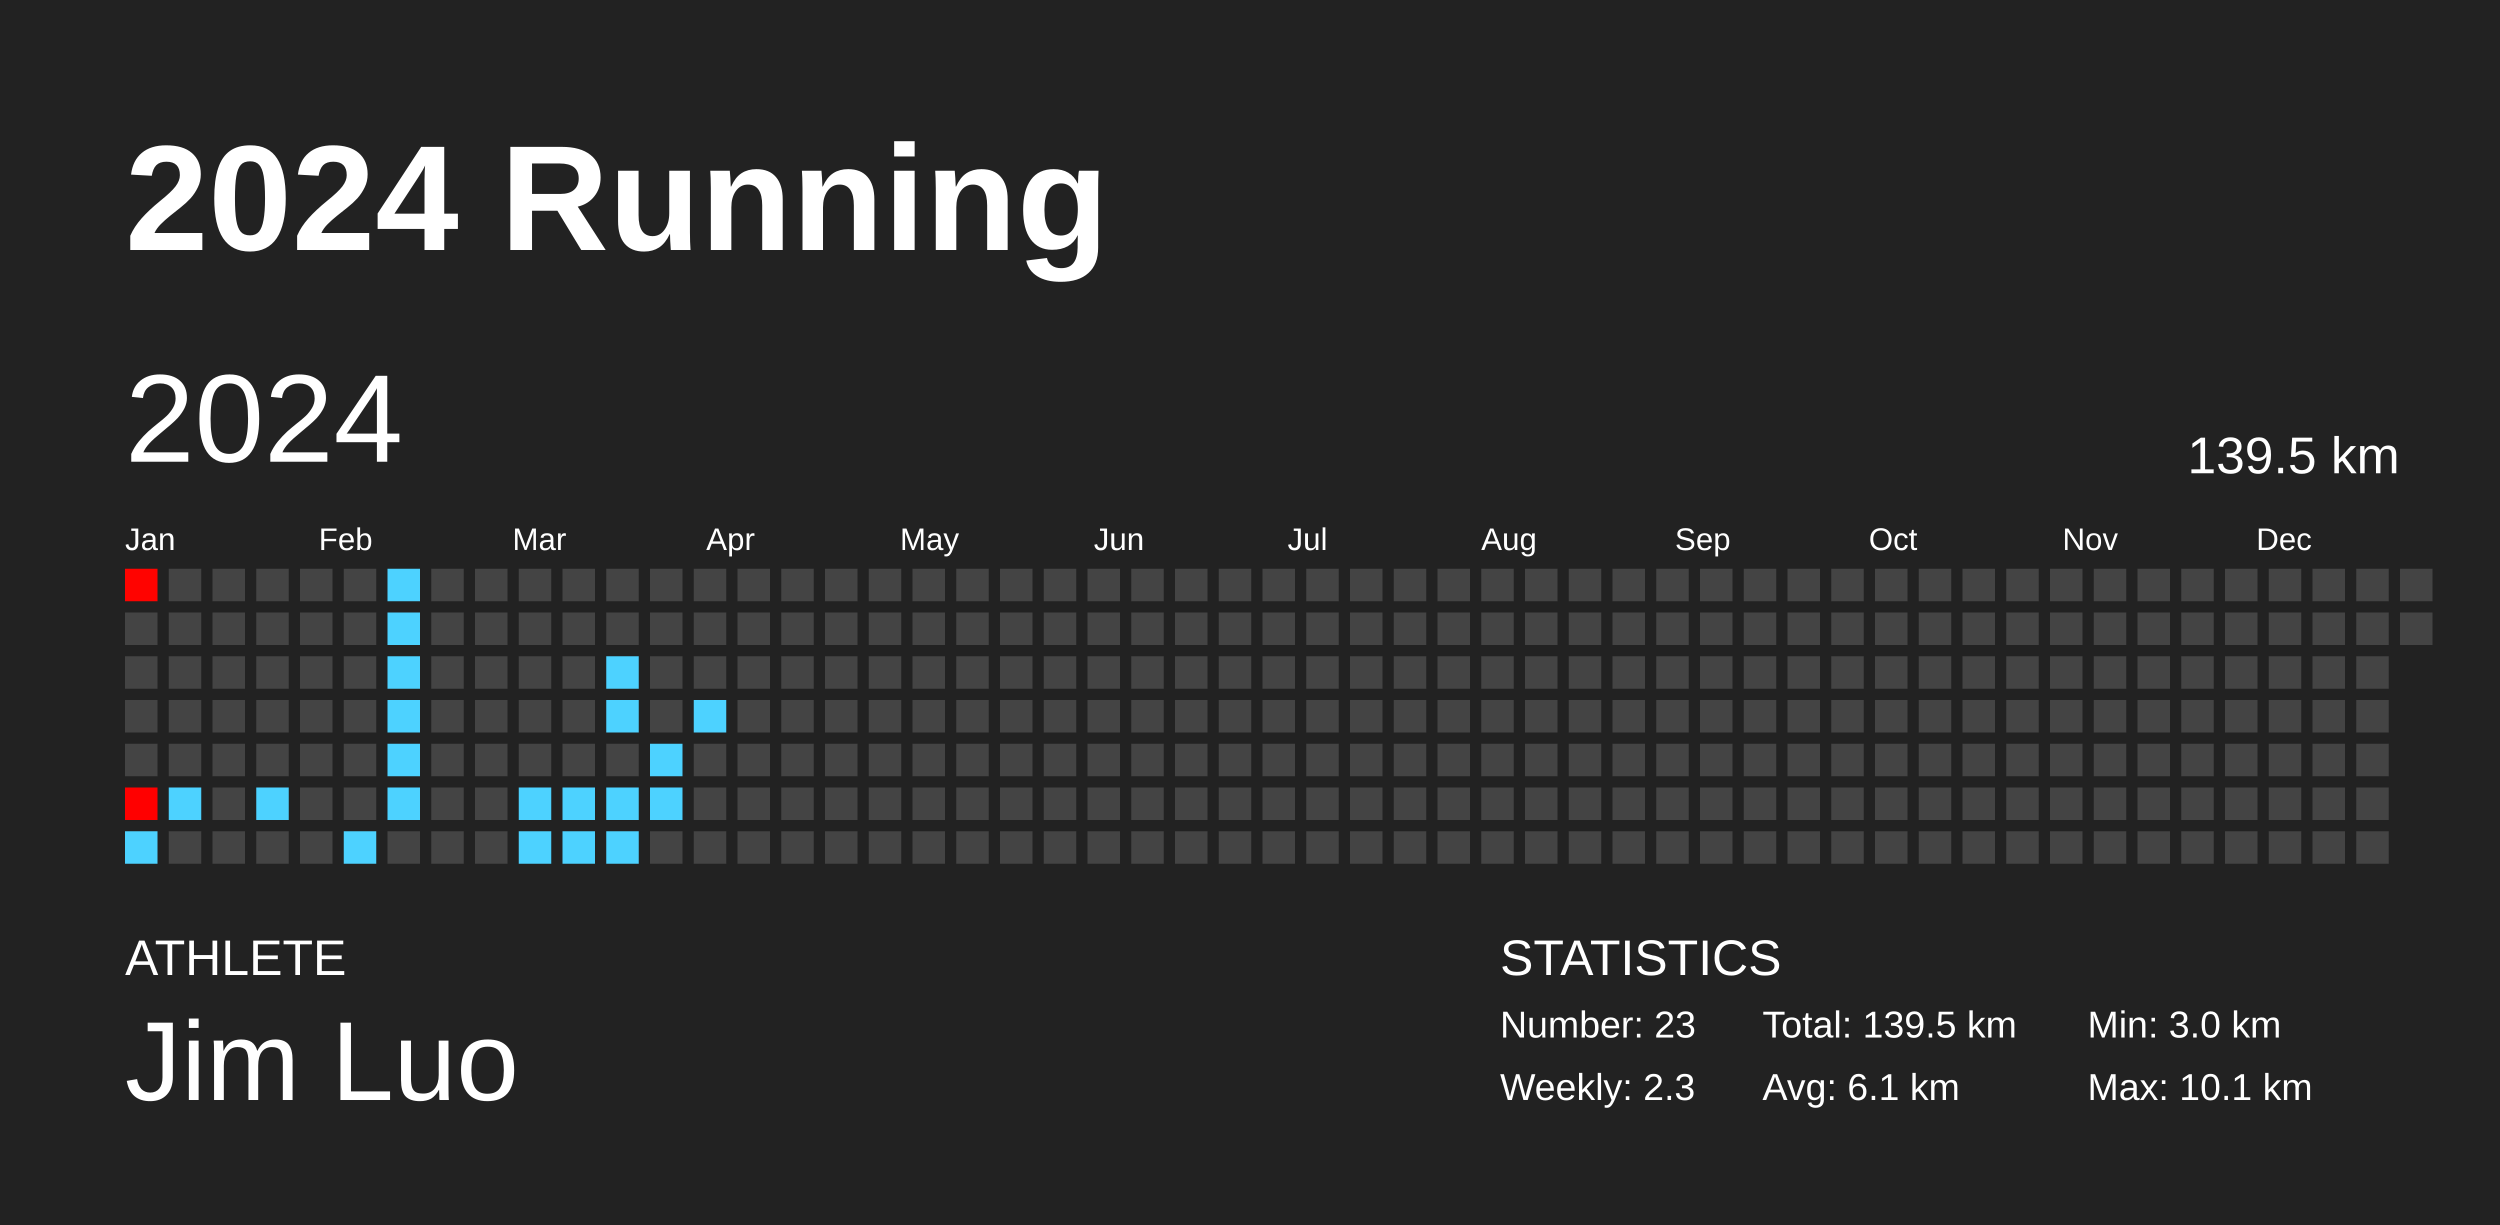
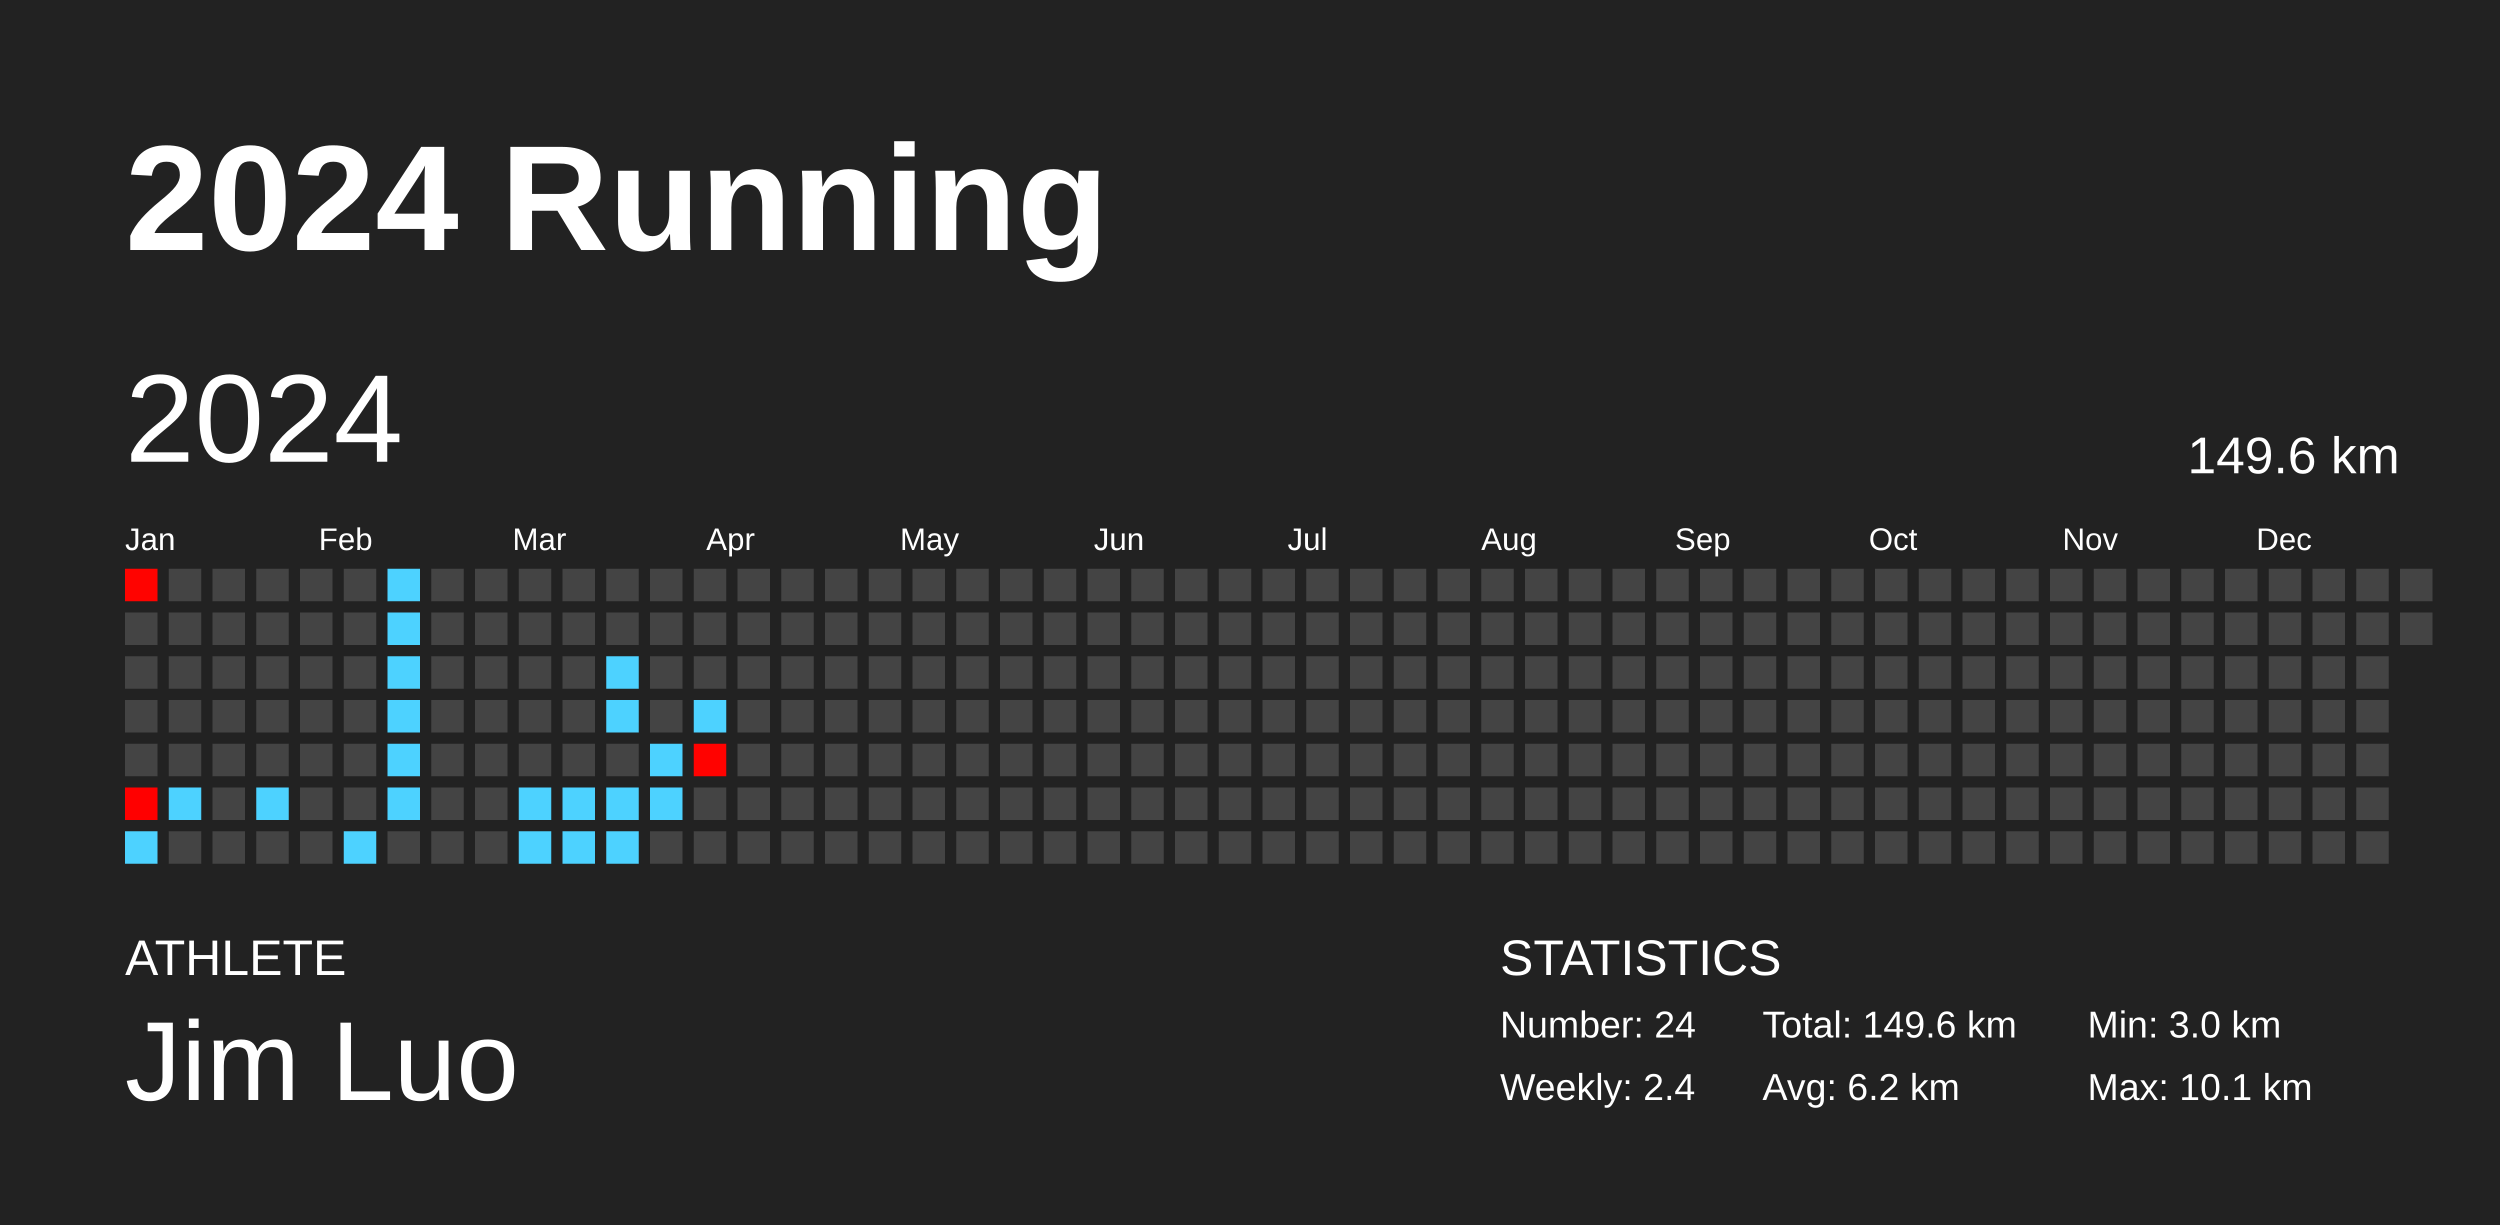
<svg xmlns="http://www.w3.org/2000/svg" baseProfile="full" height="98mm" version="1.1" viewBox="0,0,200,98" width="200mm">
  <defs />
  <rect fill="#222222" height="98" width="200" x="0" y="0" />
  <text fill="#FFFFFF" style="font-size:12px; font-family:Arial; font-weight:bold;" x="10" y="20">2024 Running</text>
  <text fill="#FFFFFF" style="font-size:4px; font-family:Arial" x="10" y="78">ATHLETE</text>
  <text fill="#FFFFFF" style="font-size:9px; font-family:Arial" x="10" y="88">Jim Luo</text>
  <text fill="#FFFFFF" style="font-size:4px; font-family:Arial" x="120" y="78">STATISTICS</text>
-   <text fill="#FFFFFF" style="font-size:3px; font-family:Arial" x="120" y="83">Number: 23</text>
-   <text fill="#FFFFFF" style="font-size:3px; font-family:Arial" x="120" y="88">Weekly: 2.3</text>
-   <text fill="#FFFFFF" style="font-size:3px; font-family:Arial" x="141" y="83">Total: 139.5 km</text>
-   <text fill="#FFFFFF" style="font-size:3px; font-family:Arial" x="141" y="88">Avg: 6.1 km</text>
+   <text fill="#FFFFFF" style="font-size:3px; font-family:Arial" x="120" y="83">Number: 24</text>
+   <text fill="#FFFFFF" style="font-size:3px; font-family:Arial" x="120" y="88">Weekly: 2.4</text>
+   <text fill="#FFFFFF" style="font-size:3px; font-family:Arial" x="141" y="83">Total: 149.6 km</text>
+   <text fill="#FFFFFF" style="font-size:3px; font-family:Arial" x="141" y="88">Avg: 6.2 km</text>
  <text fill="#FFFFFF" style="font-size:3px; font-family:Arial" x="167" y="83">Min: 3.0 km</text>
  <text fill="#FFFFFF" style="font-size:3px; font-family:Arial" x="167" y="88">Max: 10.1 km</text>
  <text dominant-baseline="hanging" fill="#FFFFFF" style="font-size:10.0px; font-family:Arial;" x="10" y="30">2024</text>
-   <text dominant-baseline="hanging" fill="#FFFFFF" style="font-size:4.125px; font-family:Arial;" x="175" y="35">139.5 km</text>
+   <text dominant-baseline="hanging" fill="#FFFFFF" style="font-size:4.125px; font-family:Arial;" x="175" y="35">149.6 km</text>
  <text fill="#FFFFFF" style="font-size:2.5px; font-family:Arial" x="10.0" y="44">Jan</text>
  <text fill="#FFFFFF" style="font-size:2.5px; font-family:Arial" x="25.5" y="44">Feb</text>
  <text fill="#FFFFFF" style="font-size:2.5px; font-family:Arial" x="41.0" y="44">Mar</text>
  <text fill="#FFFFFF" style="font-size:2.5px; font-family:Arial" x="56.5" y="44">Apr</text>
  <text fill="#FFFFFF" style="font-size:2.5px; font-family:Arial" x="72.0" y="44">May</text>
  <text fill="#FFFFFF" style="font-size:2.5px; font-family:Arial" x="87.5" y="44">Jun</text>
  <text fill="#FFFFFF" style="font-size:2.5px; font-family:Arial" x="103.0" y="44">Jul</text>
  <text fill="#FFFFFF" style="font-size:2.5px; font-family:Arial" x="118.5" y="44">Aug</text>
  <text fill="#FFFFFF" style="font-size:2.5px; font-family:Arial" x="134.0" y="44">Sep</text>
  <text fill="#FFFFFF" style="font-size:2.5px; font-family:Arial" x="149.5" y="44">Oct</text>
  <text fill="#FFFFFF" style="font-size:2.5px; font-family:Arial" x="165.0" y="44">Nov</text>
  <text fill="#FFFFFF" style="font-size:2.5px; font-family:Arial" x="180.5" y="44">Dec</text>
  <rect fill="#ff0300" height="2.6" width="2.6" x="10.0" y="45.5" />
  <rect fill="#444444" height="2.6" width="2.6" x="10.0" y="49.0" />
  <rect fill="#444444" height="2.6" width="2.6" x="10.0" y="52.5" />
  <rect fill="#444444" height="2.6" width="2.6" x="10.0" y="56.0" />
  <rect fill="#444444" height="2.6" width="2.6" x="10.0" y="59.5" />
  <rect fill="#ff0000" height="2.6" width="2.6" x="10.0" y="63.0" />
  <rect fill="#4dd2ff" height="2.6" width="2.6" x="10.0" y="66.5" />
  <rect fill="#444444" height="2.6" width="2.6" x="13.5" y="45.5" />
  <rect fill="#444444" height="2.6" width="2.6" x="13.5" y="49.0" />
  <rect fill="#444444" height="2.6" width="2.6" x="13.5" y="52.5" />
  <rect fill="#444444" height="2.6" width="2.6" x="13.5" y="56.0" />
  <rect fill="#444444" height="2.6" width="2.6" x="13.5" y="59.5" />
  <rect fill="#4dd2ff" height="2.6" width="2.6" x="13.5" y="63.0" />
  <rect fill="#444444" height="2.6" width="2.6" x="13.5" y="66.5" />
  <rect fill="#444444" height="2.6" width="2.6" x="17.0" y="45.5" />
  <rect fill="#444444" height="2.6" width="2.6" x="17.0" y="49.0" />
  <rect fill="#444444" height="2.6" width="2.6" x="17.0" y="52.5" />
  <rect fill="#444444" height="2.6" width="2.6" x="17.0" y="56.0" />
  <rect fill="#444444" height="2.6" width="2.6" x="17.0" y="59.5" />
  <rect fill="#444444" height="2.6" width="2.6" x="17.0" y="63.0" />
  <rect fill="#444444" height="2.6" width="2.6" x="17.0" y="66.5" />
  <rect fill="#444444" height="2.6" width="2.6" x="20.5" y="45.5" />
  <rect fill="#444444" height="2.6" width="2.6" x="20.5" y="49.0" />
  <rect fill="#444444" height="2.6" width="2.6" x="20.5" y="52.5" />
  <rect fill="#444444" height="2.6" width="2.6" x="20.5" y="56.0" />
  <rect fill="#444444" height="2.6" width="2.6" x="20.5" y="59.5" />
  <rect fill="#4dd2ff" height="2.6" width="2.6" x="20.5" y="63.0" />
  <rect fill="#444444" height="2.6" width="2.6" x="20.5" y="66.5" />
  <rect fill="#444444" height="2.6" width="2.6" x="24.0" y="45.5" />
  <rect fill="#444444" height="2.6" width="2.6" x="24.0" y="49.0" />
  <rect fill="#444444" height="2.6" width="2.6" x="24.0" y="52.5" />
  <rect fill="#444444" height="2.6" width="2.6" x="24.0" y="56.0" />
  <rect fill="#444444" height="2.6" width="2.6" x="24.0" y="59.5" />
  <rect fill="#444444" height="2.6" width="2.6" x="24.0" y="63.0" />
  <rect fill="#444444" height="2.6" width="2.6" x="24.0" y="66.5" />
  <rect fill="#444444" height="2.6" width="2.6" x="27.5" y="45.5" />
  <rect fill="#444444" height="2.6" width="2.6" x="27.5" y="49.0" />
  <rect fill="#444444" height="2.6" width="2.6" x="27.5" y="52.5" />
  <rect fill="#444444" height="2.6" width="2.6" x="27.5" y="56.0" />
  <rect fill="#444444" height="2.6" width="2.6" x="27.5" y="59.5" />
  <rect fill="#444444" height="2.6" width="2.6" x="27.5" y="63.0" />
  <rect fill="#4dd2ff" height="2.6" width="2.6" x="27.5" y="66.5" />
  <rect fill="#4dd2ff" height="2.6" width="2.6" x="31.0" y="45.5" />
  <rect fill="#4dd2ff" height="2.6" width="2.6" x="31.0" y="49.0" />
  <rect fill="#4dd2ff" height="2.6" width="2.6" x="31.0" y="52.5" />
  <rect fill="#4dd2ff" height="2.6" width="2.6" x="31.0" y="56.0" />
  <rect fill="#4dd2ff" height="2.6" width="2.6" x="31.0" y="59.5" />
  <rect fill="#4dd2ff" height="2.6" width="2.6" x="31.0" y="63.0" />
  <rect fill="#444444" height="2.6" width="2.6" x="31.0" y="66.5" />
  <rect fill="#444444" height="2.6" width="2.6" x="34.5" y="45.5" />
  <rect fill="#444444" height="2.6" width="2.6" x="34.5" y="49.0" />
  <rect fill="#444444" height="2.6" width="2.6" x="34.5" y="52.5" />
  <rect fill="#444444" height="2.6" width="2.6" x="34.5" y="56.0" />
  <rect fill="#444444" height="2.6" width="2.6" x="34.5" y="59.5" />
  <rect fill="#444444" height="2.6" width="2.6" x="34.5" y="63.0" />
  <rect fill="#444444" height="2.6" width="2.6" x="34.5" y="66.5" />
  <rect fill="#444444" height="2.6" width="2.6" x="38.0" y="45.5" />
  <rect fill="#444444" height="2.6" width="2.6" x="38.0" y="49.0" />
  <rect fill="#444444" height="2.6" width="2.6" x="38.0" y="52.5" />
  <rect fill="#444444" height="2.6" width="2.6" x="38.0" y="56.0" />
  <rect fill="#444444" height="2.6" width="2.6" x="38.0" y="59.5" />
  <rect fill="#444444" height="2.6" width="2.6" x="38.0" y="63.0" />
  <rect fill="#444444" height="2.6" width="2.6" x="38.0" y="66.5" />
  <rect fill="#444444" height="2.6" width="2.6" x="41.5" y="45.5" />
  <rect fill="#444444" height="2.6" width="2.6" x="41.5" y="49.0" />
  <rect fill="#444444" height="2.6" width="2.6" x="41.5" y="52.5" />
  <rect fill="#444444" height="2.6" width="2.6" x="41.5" y="56.0" />
  <rect fill="#444444" height="2.6" width="2.6" x="41.5" y="59.5" />
  <rect fill="#4dd2ff" height="2.6" width="2.6" x="41.5" y="63.0" />
  <rect fill="#4dd2ff" height="2.6" width="2.6" x="41.5" y="66.5" />
  <rect fill="#444444" height="2.6" width="2.6" x="45.0" y="45.5" />
  <rect fill="#444444" height="2.6" width="2.6" x="45.0" y="49.0" />
  <rect fill="#444444" height="2.6" width="2.6" x="45.0" y="52.5" />
  <rect fill="#444444" height="2.6" width="2.6" x="45.0" y="56.0" />
  <rect fill="#444444" height="2.6" width="2.6" x="45.0" y="59.5" />
  <rect fill="#4dd2ff" height="2.6" width="2.6" x="45.0" y="63.0" />
  <rect fill="#4dd2ff" height="2.6" width="2.6" x="45.0" y="66.5" />
  <rect fill="#444444" height="2.6" width="2.6" x="48.5" y="45.5" />
  <rect fill="#444444" height="2.6" width="2.6" x="48.5" y="49.0" />
  <rect fill="#4dd2ff" height="2.6" width="2.6" x="48.5" y="52.5" />
  <rect fill="#4dd2ff" height="2.6" width="2.6" x="48.5" y="56.0" />
  <rect fill="#444444" height="2.6" width="2.6" x="48.5" y="59.5" />
  <rect fill="#4dd2ff" height="2.6" width="2.6" x="48.5" y="63.0" />
  <rect fill="#4dd2ff" height="2.6" width="2.6" x="48.5" y="66.5" />
  <rect fill="#444444" height="2.6" width="2.6" x="52.0" y="45.5" />
  <rect fill="#444444" height="2.6" width="2.6" x="52.0" y="49.0" />
  <rect fill="#444444" height="2.6" width="2.6" x="52.0" y="52.5" />
  <rect fill="#444444" height="2.6" width="2.6" x="52.0" y="56.0" />
  <rect fill="#4dd2ff" height="2.6" width="2.6" x="52.0" y="59.5" />
  <rect fill="#4dd2ff" height="2.6" width="2.6" x="52.0" y="63.0" />
  <rect fill="#444444" height="2.6" width="2.6" x="52.0" y="66.5" />
  <rect fill="#444444" height="2.6" width="2.6" x="55.5" y="45.5" />
  <rect fill="#444444" height="2.6" width="2.6" x="55.5" y="49.0" />
  <rect fill="#444444" height="2.6" width="2.6" x="55.5" y="52.5" />
  <rect fill="#4dd2ff" height="2.6" width="2.6" x="55.5" y="56.0" />
-   <rect fill="#444444" height="2.6" width="2.6" x="55.5" y="59.5" />
+   <rect fill="#ff0200" height="2.6" width="2.6" x="55.5" y="59.5" />
  <rect fill="#444444" height="2.6" width="2.6" x="55.5" y="63.0" />
  <rect fill="#444444" height="2.6" width="2.6" x="55.5" y="66.5" />
  <rect fill="#444444" height="2.6" width="2.6" x="59.0" y="45.5" />
  <rect fill="#444444" height="2.6" width="2.6" x="59.0" y="49.0" />
  <rect fill="#444444" height="2.6" width="2.6" x="59.0" y="52.5" />
  <rect fill="#444444" height="2.6" width="2.6" x="59.0" y="56.0" />
  <rect fill="#444444" height="2.6" width="2.6" x="59.0" y="59.5" />
  <rect fill="#444444" height="2.6" width="2.6" x="59.0" y="63.0" />
  <rect fill="#444444" height="2.6" width="2.6" x="59.0" y="66.5" />
  <rect fill="#444444" height="2.6" width="2.6" x="62.5" y="45.5" />
  <rect fill="#444444" height="2.6" width="2.6" x="62.5" y="49.0" />
  <rect fill="#444444" height="2.6" width="2.6" x="62.5" y="52.5" />
  <rect fill="#444444" height="2.6" width="2.6" x="62.5" y="56.0" />
  <rect fill="#444444" height="2.6" width="2.6" x="62.5" y="59.5" />
  <rect fill="#444444" height="2.6" width="2.6" x="62.5" y="63.0" />
  <rect fill="#444444" height="2.6" width="2.6" x="62.5" y="66.5" />
  <rect fill="#444444" height="2.6" width="2.6" x="66.0" y="45.5" />
  <rect fill="#444444" height="2.6" width="2.6" x="66.0" y="49.0" />
  <rect fill="#444444" height="2.6" width="2.6" x="66.0" y="52.5" />
  <rect fill="#444444" height="2.6" width="2.6" x="66.0" y="56.0" />
  <rect fill="#444444" height="2.6" width="2.6" x="66.0" y="59.5" />
  <rect fill="#444444" height="2.6" width="2.6" x="66.0" y="63.0" />
  <rect fill="#444444" height="2.6" width="2.6" x="66.0" y="66.5" />
  <rect fill="#444444" height="2.6" width="2.6" x="69.5" y="45.5" />
  <rect fill="#444444" height="2.6" width="2.6" x="69.5" y="49.0" />
  <rect fill="#444444" height="2.6" width="2.6" x="69.5" y="52.5" />
  <rect fill="#444444" height="2.6" width="2.6" x="69.5" y="56.0" />
  <rect fill="#444444" height="2.6" width="2.6" x="69.5" y="59.5" />
  <rect fill="#444444" height="2.6" width="2.6" x="69.5" y="63.0" />
  <rect fill="#444444" height="2.6" width="2.6" x="69.5" y="66.5" />
  <rect fill="#444444" height="2.6" width="2.6" x="73.0" y="45.5" />
  <rect fill="#444444" height="2.6" width="2.6" x="73.0" y="49.0" />
  <rect fill="#444444" height="2.6" width="2.6" x="73.0" y="52.5" />
  <rect fill="#444444" height="2.6" width="2.6" x="73.0" y="56.0" />
  <rect fill="#444444" height="2.6" width="2.6" x="73.0" y="59.5" />
  <rect fill="#444444" height="2.6" width="2.6" x="73.0" y="63.0" />
  <rect fill="#444444" height="2.6" width="2.6" x="73.0" y="66.5" />
  <rect fill="#444444" height="2.6" width="2.6" x="76.5" y="45.5" />
  <rect fill="#444444" height="2.6" width="2.6" x="76.5" y="49.0" />
  <rect fill="#444444" height="2.6" width="2.6" x="76.5" y="52.5" />
  <rect fill="#444444" height="2.6" width="2.6" x="76.5" y="56.0" />
  <rect fill="#444444" height="2.6" width="2.6" x="76.5" y="59.5" />
  <rect fill="#444444" height="2.6" width="2.6" x="76.5" y="63.0" />
  <rect fill="#444444" height="2.6" width="2.6" x="76.5" y="66.5" />
  <rect fill="#444444" height="2.6" width="2.6" x="80.0" y="45.5" />
  <rect fill="#444444" height="2.6" width="2.6" x="80.0" y="49.0" />
  <rect fill="#444444" height="2.6" width="2.6" x="80.0" y="52.5" />
  <rect fill="#444444" height="2.6" width="2.6" x="80.0" y="56.0" />
  <rect fill="#444444" height="2.6" width="2.6" x="80.0" y="59.5" />
  <rect fill="#444444" height="2.6" width="2.6" x="80.0" y="63.0" />
  <rect fill="#444444" height="2.6" width="2.6" x="80.0" y="66.5" />
  <rect fill="#444444" height="2.6" width="2.6" x="83.5" y="45.5" />
  <rect fill="#444444" height="2.6" width="2.6" x="83.5" y="49.0" />
  <rect fill="#444444" height="2.6" width="2.6" x="83.5" y="52.5" />
  <rect fill="#444444" height="2.6" width="2.6" x="83.5" y="56.0" />
  <rect fill="#444444" height="2.6" width="2.6" x="83.5" y="59.5" />
  <rect fill="#444444" height="2.6" width="2.6" x="83.5" y="63.0" />
  <rect fill="#444444" height="2.6" width="2.6" x="83.5" y="66.5" />
  <rect fill="#444444" height="2.6" width="2.6" x="87.0" y="45.5" />
  <rect fill="#444444" height="2.6" width="2.6" x="87.0" y="49.0" />
  <rect fill="#444444" height="2.6" width="2.6" x="87.0" y="52.5" />
  <rect fill="#444444" height="2.6" width="2.6" x="87.0" y="56.0" />
  <rect fill="#444444" height="2.6" width="2.6" x="87.0" y="59.5" />
  <rect fill="#444444" height="2.6" width="2.6" x="87.0" y="63.0" />
  <rect fill="#444444" height="2.6" width="2.6" x="87.0" y="66.5" />
  <rect fill="#444444" height="2.6" width="2.6" x="90.5" y="45.5" />
  <rect fill="#444444" height="2.6" width="2.6" x="90.5" y="49.0" />
  <rect fill="#444444" height="2.6" width="2.6" x="90.5" y="52.5" />
  <rect fill="#444444" height="2.6" width="2.6" x="90.5" y="56.0" />
  <rect fill="#444444" height="2.6" width="2.6" x="90.5" y="59.5" />
  <rect fill="#444444" height="2.6" width="2.6" x="90.5" y="63.0" />
  <rect fill="#444444" height="2.6" width="2.6" x="90.5" y="66.5" />
  <rect fill="#444444" height="2.6" width="2.6" x="94.0" y="45.5" />
  <rect fill="#444444" height="2.6" width="2.6" x="94.0" y="49.0" />
  <rect fill="#444444" height="2.6" width="2.6" x="94.0" y="52.5" />
  <rect fill="#444444" height="2.6" width="2.6" x="94.0" y="56.0" />
  <rect fill="#444444" height="2.6" width="2.6" x="94.0" y="59.5" />
  <rect fill="#444444" height="2.6" width="2.6" x="94.0" y="63.0" />
  <rect fill="#444444" height="2.6" width="2.6" x="94.0" y="66.5" />
  <rect fill="#444444" height="2.6" width="2.6" x="97.5" y="45.5" />
  <rect fill="#444444" height="2.6" width="2.6" x="97.5" y="49.0" />
  <rect fill="#444444" height="2.6" width="2.6" x="97.5" y="52.5" />
  <rect fill="#444444" height="2.6" width="2.6" x="97.5" y="56.0" />
  <rect fill="#444444" height="2.6" width="2.6" x="97.5" y="59.5" />
  <rect fill="#444444" height="2.6" width="2.6" x="97.5" y="63.0" />
  <rect fill="#444444" height="2.6" width="2.6" x="97.5" y="66.5" />
  <rect fill="#444444" height="2.6" width="2.6" x="101.0" y="45.5" />
  <rect fill="#444444" height="2.6" width="2.6" x="101.0" y="49.0" />
  <rect fill="#444444" height="2.6" width="2.6" x="101.0" y="52.5" />
  <rect fill="#444444" height="2.6" width="2.6" x="101.0" y="56.0" />
  <rect fill="#444444" height="2.6" width="2.6" x="101.0" y="59.5" />
  <rect fill="#444444" height="2.6" width="2.6" x="101.0" y="63.0" />
  <rect fill="#444444" height="2.6" width="2.6" x="101.0" y="66.5" />
  <rect fill="#444444" height="2.6" width="2.6" x="104.5" y="45.5" />
  <rect fill="#444444" height="2.6" width="2.6" x="104.5" y="49.0" />
  <rect fill="#444444" height="2.6" width="2.6" x="104.5" y="52.5" />
  <rect fill="#444444" height="2.6" width="2.6" x="104.5" y="56.0" />
  <rect fill="#444444" height="2.6" width="2.6" x="104.5" y="59.5" />
  <rect fill="#444444" height="2.6" width="2.6" x="104.5" y="63.0" />
  <rect fill="#444444" height="2.6" width="2.6" x="104.5" y="66.5" />
  <rect fill="#444444" height="2.6" width="2.6" x="108.0" y="45.5" />
  <rect fill="#444444" height="2.6" width="2.6" x="108.0" y="49.0" />
  <rect fill="#444444" height="2.6" width="2.6" x="108.0" y="52.5" />
  <rect fill="#444444" height="2.6" width="2.6" x="108.0" y="56.0" />
  <rect fill="#444444" height="2.6" width="2.6" x="108.0" y="59.5" />
  <rect fill="#444444" height="2.6" width="2.6" x="108.0" y="63.0" />
  <rect fill="#444444" height="2.6" width="2.6" x="108.0" y="66.5" />
  <rect fill="#444444" height="2.6" width="2.6" x="111.5" y="45.5" />
  <rect fill="#444444" height="2.6" width="2.6" x="111.5" y="49.0" />
  <rect fill="#444444" height="2.6" width="2.6" x="111.5" y="52.5" />
  <rect fill="#444444" height="2.6" width="2.6" x="111.5" y="56.0" />
  <rect fill="#444444" height="2.6" width="2.6" x="111.5" y="59.5" />
  <rect fill="#444444" height="2.6" width="2.6" x="111.5" y="63.0" />
  <rect fill="#444444" height="2.6" width="2.6" x="111.5" y="66.5" />
  <rect fill="#444444" height="2.6" width="2.6" x="115.0" y="45.5" />
  <rect fill="#444444" height="2.6" width="2.6" x="115.0" y="49.0" />
  <rect fill="#444444" height="2.6" width="2.6" x="115.0" y="52.5" />
  <rect fill="#444444" height="2.6" width="2.6" x="115.0" y="56.0" />
  <rect fill="#444444" height="2.6" width="2.6" x="115.0" y="59.5" />
  <rect fill="#444444" height="2.6" width="2.6" x="115.0" y="63.0" />
  <rect fill="#444444" height="2.6" width="2.6" x="115.0" y="66.5" />
  <rect fill="#444444" height="2.6" width="2.6" x="118.5" y="45.5" />
  <rect fill="#444444" height="2.6" width="2.6" x="118.5" y="49.0" />
  <rect fill="#444444" height="2.6" width="2.6" x="118.5" y="52.5" />
  <rect fill="#444444" height="2.6" width="2.6" x="118.5" y="56.0" />
  <rect fill="#444444" height="2.6" width="2.6" x="118.5" y="59.5" />
  <rect fill="#444444" height="2.6" width="2.6" x="118.5" y="63.0" />
  <rect fill="#444444" height="2.6" width="2.6" x="118.5" y="66.5" />
  <rect fill="#444444" height="2.6" width="2.6" x="122.0" y="45.5" />
  <rect fill="#444444" height="2.6" width="2.6" x="122.0" y="49.0" />
  <rect fill="#444444" height="2.6" width="2.6" x="122.0" y="52.5" />
  <rect fill="#444444" height="2.6" width="2.6" x="122.0" y="56.0" />
  <rect fill="#444444" height="2.6" width="2.6" x="122.0" y="59.5" />
  <rect fill="#444444" height="2.6" width="2.6" x="122.0" y="63.0" />
  <rect fill="#444444" height="2.6" width="2.6" x="122.0" y="66.5" />
  <rect fill="#444444" height="2.6" width="2.6" x="125.5" y="45.5" />
  <rect fill="#444444" height="2.6" width="2.6" x="125.5" y="49.0" />
  <rect fill="#444444" height="2.6" width="2.6" x="125.5" y="52.5" />
  <rect fill="#444444" height="2.6" width="2.6" x="125.5" y="56.0" />
  <rect fill="#444444" height="2.6" width="2.6" x="125.5" y="59.5" />
  <rect fill="#444444" height="2.6" width="2.6" x="125.5" y="63.0" />
  <rect fill="#444444" height="2.6" width="2.6" x="125.5" y="66.5" />
  <rect fill="#444444" height="2.6" width="2.6" x="129.0" y="45.5" />
  <rect fill="#444444" height="2.6" width="2.6" x="129.0" y="49.0" />
  <rect fill="#444444" height="2.6" width="2.6" x="129.0" y="52.5" />
  <rect fill="#444444" height="2.6" width="2.6" x="129.0" y="56.0" />
  <rect fill="#444444" height="2.6" width="2.6" x="129.0" y="59.5" />
  <rect fill="#444444" height="2.6" width="2.6" x="129.0" y="63.0" />
  <rect fill="#444444" height="2.6" width="2.6" x="129.0" y="66.5" />
  <rect fill="#444444" height="2.6" width="2.6" x="132.5" y="45.5" />
  <rect fill="#444444" height="2.6" width="2.6" x="132.5" y="49.0" />
  <rect fill="#444444" height="2.6" width="2.6" x="132.5" y="52.5" />
  <rect fill="#444444" height="2.6" width="2.6" x="132.5" y="56.0" />
  <rect fill="#444444" height="2.6" width="2.6" x="132.5" y="59.5" />
  <rect fill="#444444" height="2.6" width="2.6" x="132.5" y="63.0" />
  <rect fill="#444444" height="2.6" width="2.6" x="132.5" y="66.5" />
  <rect fill="#444444" height="2.6" width="2.6" x="136.0" y="45.5" />
  <rect fill="#444444" height="2.6" width="2.6" x="136.0" y="49.0" />
  <rect fill="#444444" height="2.6" width="2.6" x="136.0" y="52.5" />
  <rect fill="#444444" height="2.6" width="2.6" x="136.0" y="56.0" />
  <rect fill="#444444" height="2.6" width="2.6" x="136.0" y="59.5" />
  <rect fill="#444444" height="2.6" width="2.6" x="136.0" y="63.0" />
  <rect fill="#444444" height="2.6" width="2.6" x="136.0" y="66.5" />
  <rect fill="#444444" height="2.6" width="2.6" x="139.5" y="45.5" />
  <rect fill="#444444" height="2.6" width="2.6" x="139.5" y="49.0" />
  <rect fill="#444444" height="2.6" width="2.6" x="139.5" y="52.5" />
  <rect fill="#444444" height="2.6" width="2.6" x="139.5" y="56.0" />
  <rect fill="#444444" height="2.6" width="2.6" x="139.5" y="59.5" />
  <rect fill="#444444" height="2.6" width="2.6" x="139.5" y="63.0" />
  <rect fill="#444444" height="2.6" width="2.6" x="139.5" y="66.5" />
  <rect fill="#444444" height="2.6" width="2.6" x="143.0" y="45.5" />
  <rect fill="#444444" height="2.6" width="2.6" x="143.0" y="49.0" />
  <rect fill="#444444" height="2.6" width="2.6" x="143.0" y="52.5" />
  <rect fill="#444444" height="2.6" width="2.6" x="143.0" y="56.0" />
  <rect fill="#444444" height="2.6" width="2.6" x="143.0" y="59.5" />
  <rect fill="#444444" height="2.6" width="2.6" x="143.0" y="63.0" />
  <rect fill="#444444" height="2.6" width="2.6" x="143.0" y="66.5" />
  <rect fill="#444444" height="2.6" width="2.6" x="146.5" y="45.5" />
  <rect fill="#444444" height="2.6" width="2.6" x="146.5" y="49.0" />
  <rect fill="#444444" height="2.6" width="2.6" x="146.5" y="52.5" />
  <rect fill="#444444" height="2.6" width="2.6" x="146.5" y="56.0" />
  <rect fill="#444444" height="2.6" width="2.6" x="146.5" y="59.5" />
  <rect fill="#444444" height="2.6" width="2.6" x="146.5" y="63.0" />
  <rect fill="#444444" height="2.6" width="2.6" x="146.5" y="66.5" />
  <rect fill="#444444" height="2.6" width="2.6" x="150.0" y="45.5" />
  <rect fill="#444444" height="2.6" width="2.6" x="150.0" y="49.0" />
  <rect fill="#444444" height="2.6" width="2.6" x="150.0" y="52.5" />
  <rect fill="#444444" height="2.6" width="2.6" x="150.0" y="56.0" />
  <rect fill="#444444" height="2.6" width="2.6" x="150.0" y="59.5" />
  <rect fill="#444444" height="2.6" width="2.6" x="150.0" y="63.0" />
  <rect fill="#444444" height="2.6" width="2.6" x="150.0" y="66.5" />
  <rect fill="#444444" height="2.6" width="2.6" x="153.5" y="45.5" />
  <rect fill="#444444" height="2.6" width="2.6" x="153.5" y="49.0" />
  <rect fill="#444444" height="2.6" width="2.6" x="153.5" y="52.5" />
  <rect fill="#444444" height="2.6" width="2.6" x="153.5" y="56.0" />
  <rect fill="#444444" height="2.6" width="2.6" x="153.5" y="59.5" />
  <rect fill="#444444" height="2.6" width="2.6" x="153.5" y="63.0" />
  <rect fill="#444444" height="2.6" width="2.6" x="153.5" y="66.5" />
  <rect fill="#444444" height="2.6" width="2.6" x="157.0" y="45.5" />
  <rect fill="#444444" height="2.6" width="2.6" x="157.0" y="49.0" />
  <rect fill="#444444" height="2.6" width="2.6" x="157.0" y="52.5" />
  <rect fill="#444444" height="2.6" width="2.6" x="157.0" y="56.0" />
  <rect fill="#444444" height="2.6" width="2.6" x="157.0" y="59.5" />
  <rect fill="#444444" height="2.6" width="2.6" x="157.0" y="63.0" />
  <rect fill="#444444" height="2.6" width="2.6" x="157.0" y="66.5" />
  <rect fill="#444444" height="2.6" width="2.6" x="160.5" y="45.5" />
  <rect fill="#444444" height="2.6" width="2.6" x="160.5" y="49.0" />
  <rect fill="#444444" height="2.6" width="2.6" x="160.5" y="52.5" />
  <rect fill="#444444" height="2.6" width="2.6" x="160.5" y="56.0" />
  <rect fill="#444444" height="2.6" width="2.6" x="160.5" y="59.5" />
  <rect fill="#444444" height="2.6" width="2.6" x="160.5" y="63.0" />
  <rect fill="#444444" height="2.6" width="2.6" x="160.5" y="66.5" />
  <rect fill="#444444" height="2.6" width="2.6" x="164.0" y="45.5" />
  <rect fill="#444444" height="2.6" width="2.6" x="164.0" y="49.0" />
  <rect fill="#444444" height="2.6" width="2.6" x="164.0" y="52.5" />
  <rect fill="#444444" height="2.6" width="2.6" x="164.0" y="56.0" />
  <rect fill="#444444" height="2.6" width="2.6" x="164.0" y="59.5" />
  <rect fill="#444444" height="2.6" width="2.6" x="164.0" y="63.0" />
  <rect fill="#444444" height="2.6" width="2.6" x="164.0" y="66.5" />
  <rect fill="#444444" height="2.6" width="2.6" x="167.5" y="45.5" />
  <rect fill="#444444" height="2.6" width="2.6" x="167.5" y="49.0" />
  <rect fill="#444444" height="2.6" width="2.6" x="167.5" y="52.5" />
  <rect fill="#444444" height="2.6" width="2.6" x="167.5" y="56.0" />
  <rect fill="#444444" height="2.6" width="2.6" x="167.5" y="59.5" />
  <rect fill="#444444" height="2.6" width="2.6" x="167.5" y="63.0" />
  <rect fill="#444444" height="2.6" width="2.6" x="167.5" y="66.5" />
  <rect fill="#444444" height="2.6" width="2.6" x="171.0" y="45.5" />
  <rect fill="#444444" height="2.6" width="2.6" x="171.0" y="49.0" />
  <rect fill="#444444" height="2.6" width="2.6" x="171.0" y="52.5" />
  <rect fill="#444444" height="2.6" width="2.6" x="171.0" y="56.0" />
  <rect fill="#444444" height="2.6" width="2.6" x="171.0" y="59.5" />
  <rect fill="#444444" height="2.6" width="2.6" x="171.0" y="63.0" />
  <rect fill="#444444" height="2.6" width="2.6" x="171.0" y="66.5" />
  <rect fill="#444444" height="2.6" width="2.6" x="174.5" y="45.5" />
  <rect fill="#444444" height="2.6" width="2.6" x="174.5" y="49.0" />
  <rect fill="#444444" height="2.6" width="2.6" x="174.5" y="52.5" />
  <rect fill="#444444" height="2.6" width="2.6" x="174.5" y="56.0" />
  <rect fill="#444444" height="2.6" width="2.6" x="174.5" y="59.5" />
  <rect fill="#444444" height="2.6" width="2.6" x="174.5" y="63.0" />
  <rect fill="#444444" height="2.6" width="2.6" x="174.5" y="66.5" />
  <rect fill="#444444" height="2.6" width="2.6" x="178.0" y="45.5" />
  <rect fill="#444444" height="2.6" width="2.6" x="178.0" y="49.0" />
  <rect fill="#444444" height="2.6" width="2.6" x="178.0" y="52.5" />
  <rect fill="#444444" height="2.6" width="2.6" x="178.0" y="56.0" />
  <rect fill="#444444" height="2.6" width="2.6" x="178.0" y="59.5" />
  <rect fill="#444444" height="2.6" width="2.6" x="178.0" y="63.0" />
  <rect fill="#444444" height="2.6" width="2.6" x="178.0" y="66.5" />
  <rect fill="#444444" height="2.6" width="2.6" x="181.5" y="45.5" />
  <rect fill="#444444" height="2.6" width="2.6" x="181.5" y="49.0" />
  <rect fill="#444444" height="2.6" width="2.6" x="181.5" y="52.5" />
  <rect fill="#444444" height="2.6" width="2.6" x="181.5" y="56.0" />
  <rect fill="#444444" height="2.6" width="2.6" x="181.5" y="59.5" />
  <rect fill="#444444" height="2.6" width="2.6" x="181.5" y="63.0" />
  <rect fill="#444444" height="2.6" width="2.6" x="181.5" y="66.5" />
  <rect fill="#444444" height="2.6" width="2.6" x="185.0" y="45.5" />
  <rect fill="#444444" height="2.6" width="2.6" x="185.0" y="49.0" />
  <rect fill="#444444" height="2.6" width="2.6" x="185.0" y="52.5" />
  <rect fill="#444444" height="2.6" width="2.6" x="185.0" y="56.0" />
  <rect fill="#444444" height="2.6" width="2.6" x="185.0" y="59.5" />
  <rect fill="#444444" height="2.6" width="2.6" x="185.0" y="63.0" />
  <rect fill="#444444" height="2.6" width="2.6" x="185.0" y="66.5" />
  <rect fill="#444444" height="2.6" width="2.6" x="188.5" y="45.5" />
  <rect fill="#444444" height="2.6" width="2.6" x="188.5" y="49.0" />
  <rect fill="#444444" height="2.6" width="2.6" x="188.5" y="52.5" />
  <rect fill="#444444" height="2.6" width="2.6" x="188.5" y="56.0" />
  <rect fill="#444444" height="2.6" width="2.6" x="188.5" y="59.5" />
  <rect fill="#444444" height="2.6" width="2.6" x="188.5" y="63.0" />
  <rect fill="#444444" height="2.6" width="2.6" x="188.5" y="66.5" />
  <rect fill="#444444" height="2.6" width="2.6" x="192.0" y="45.5" />
  <rect fill="#444444" height="2.6" width="2.6" x="192.0" y="49.0" />
</svg>
